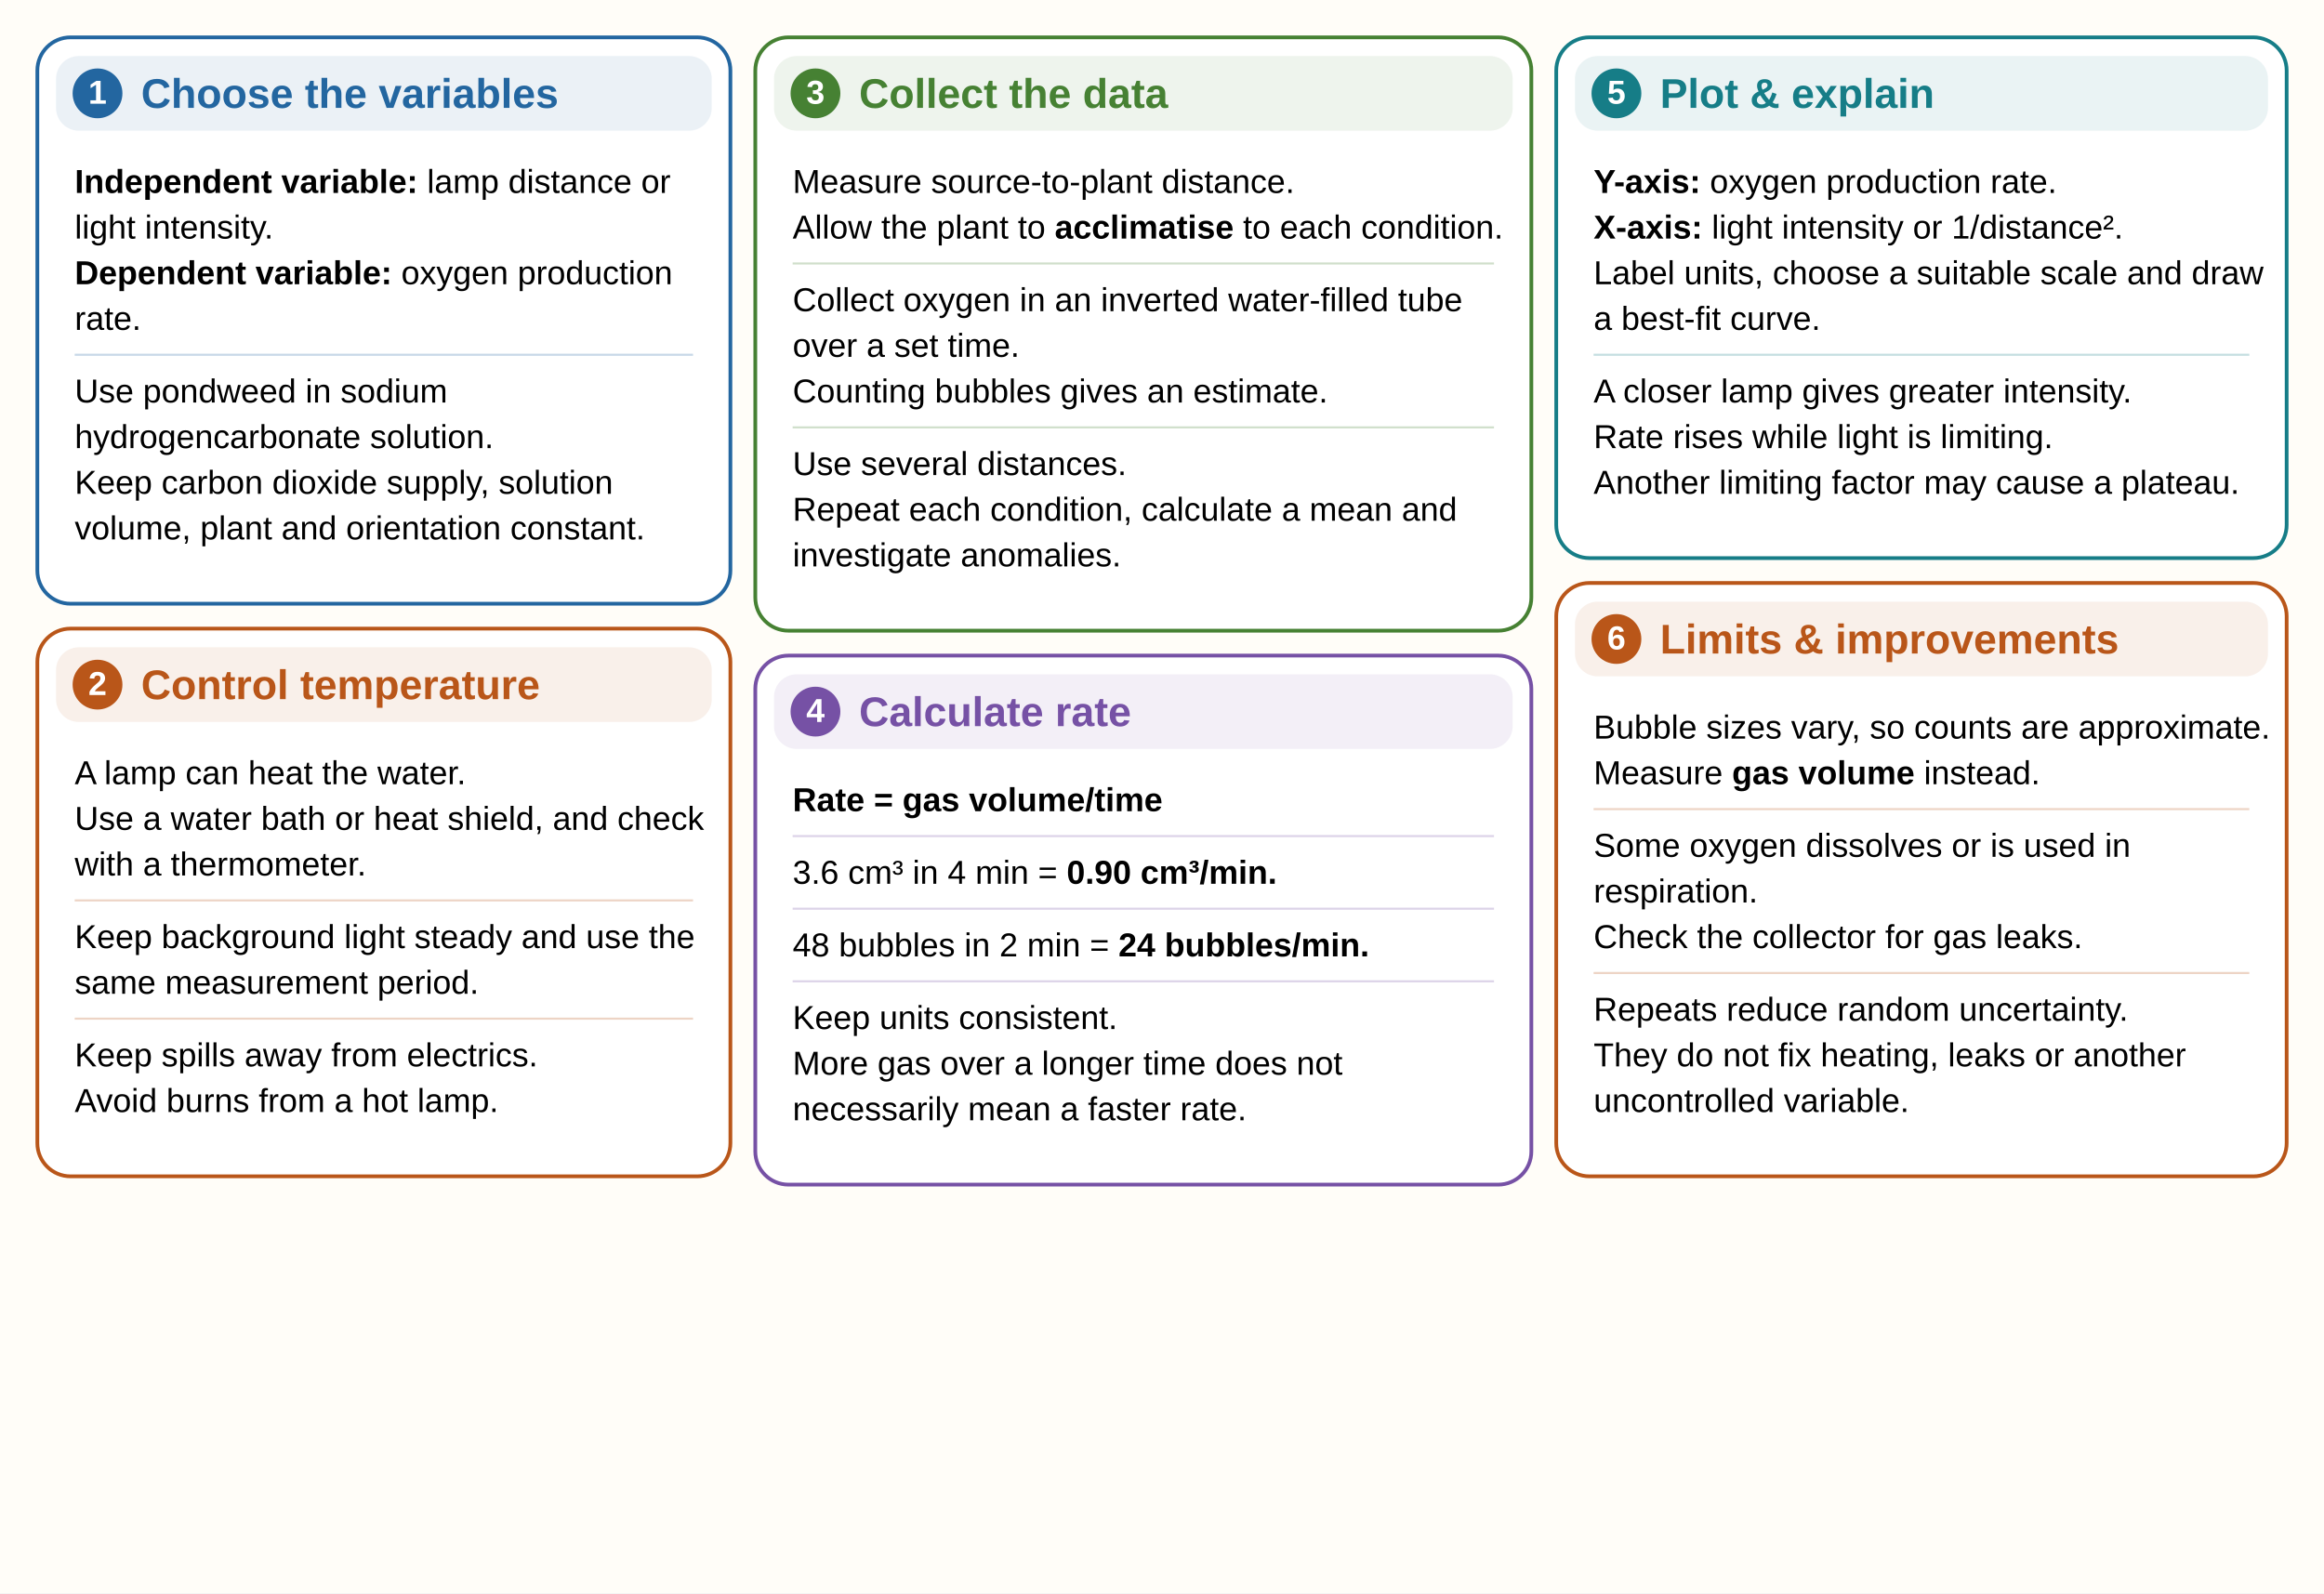
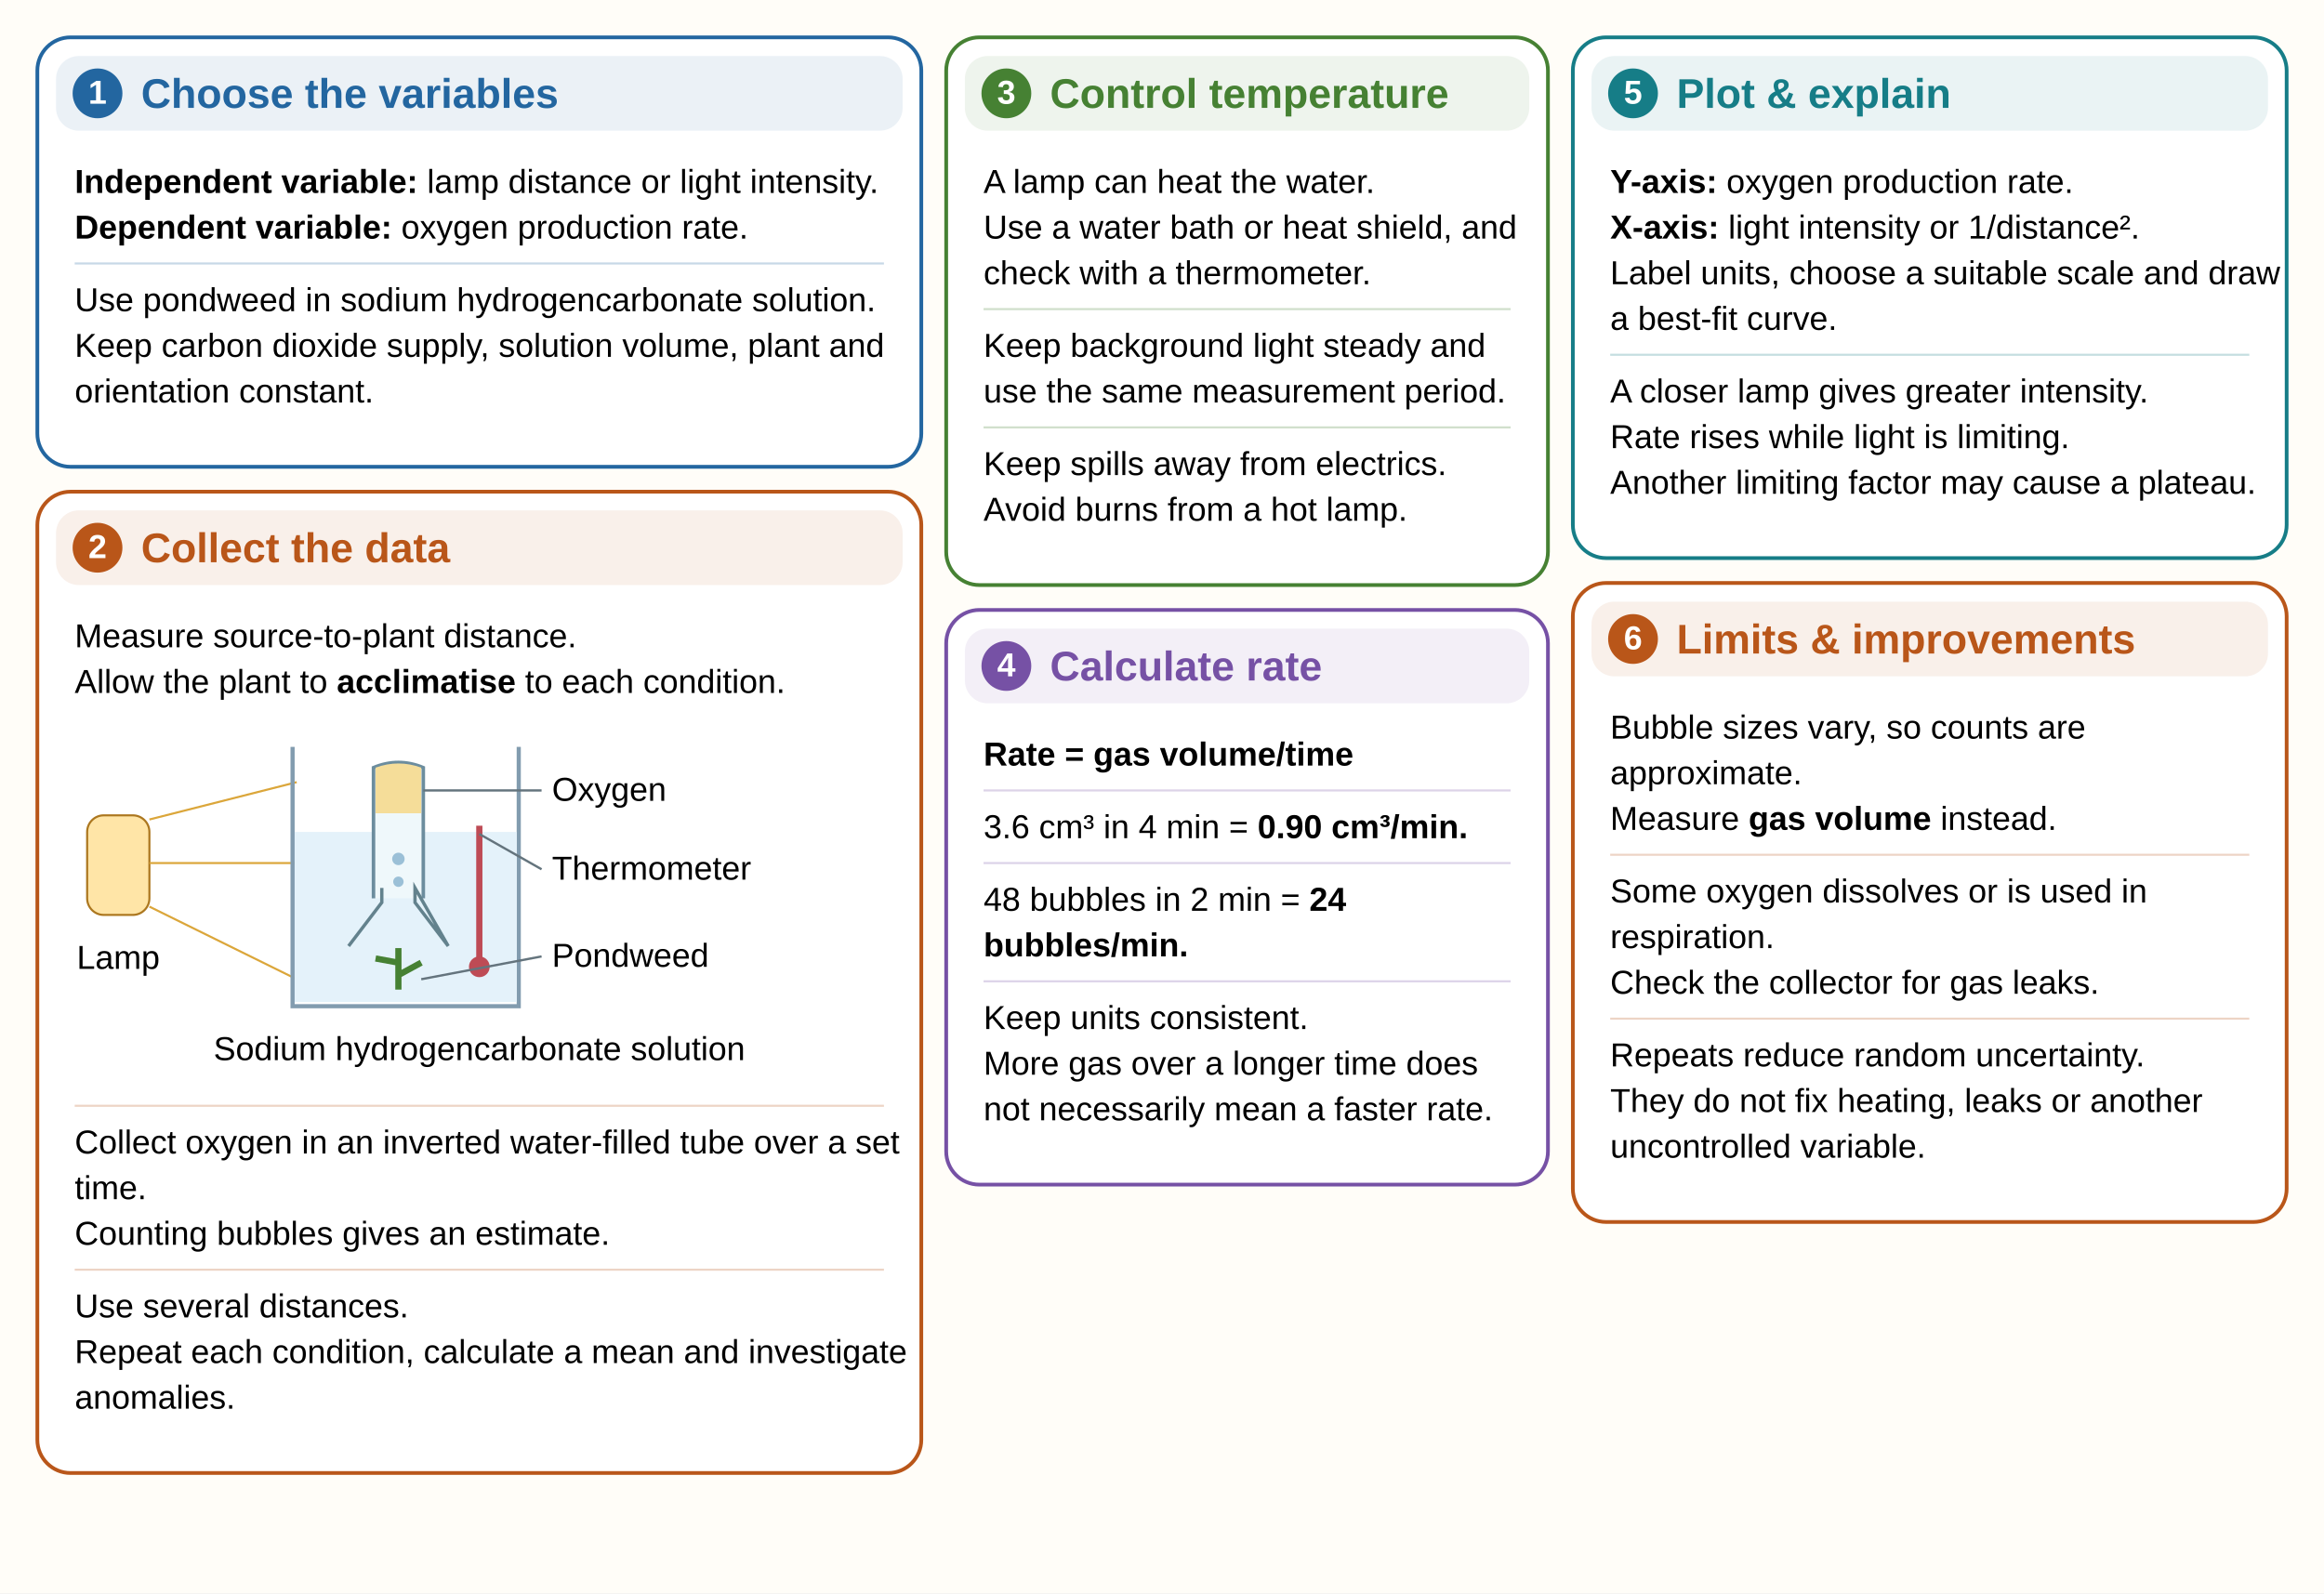
<svg xmlns="http://www.w3.org/2000/svg" width="2400" height="1645.714" viewBox="0 0 1120 768" role="img" aria-labelledby="map-title map-description" data-print-width-mm="277" font-family="Segoe UI,Arial,sans-serif">
  <defs>
    <marker id="arrow-2366a0" viewBox="0 0 10 10" refX="9" refY="5" markerWidth="4" markerHeight="4" orient="auto-start-reverse">
      <path d="M1 1L9 5L1 9" fill="none" stroke="#2366a0" stroke-width="2" stroke-linejoin="round" />
    </marker>
    <marker id="arrow-b95619" viewBox="0 0 10 10" refX="9" refY="5" markerWidth="4" markerHeight="4" orient="auto-start-reverse">
      <path d="M1 1L9 5L1 9" fill="none" stroke="#b95619" stroke-width="2" stroke-linejoin="round" />
    </marker>
    <marker id="arrow-468133" viewBox="0 0 10 10" refX="9" refY="5" markerWidth="4" markerHeight="4" orient="auto-start-reverse">
      <path d="M1 1L9 5L1 9" fill="none" stroke="#468133" stroke-width="2" stroke-linejoin="round" />
    </marker>
    <marker id="arrow-7651a5" viewBox="0 0 10 10" refX="9" refY="5" markerWidth="4" markerHeight="4" orient="auto-start-reverse">
      <path d="M1 1L9 5L1 9" fill="none" stroke="#7651a5" stroke-width="2" stroke-linejoin="round" />
    </marker>
    <marker id="arrow-167d87" viewBox="0 0 10 10" refX="9" refY="5" markerWidth="4" markerHeight="4" orient="auto-start-reverse">
      <path d="M1 1L9 5L1 9" fill="none" stroke="#167d87" stroke-width="2" stroke-linejoin="round" />
    </marker>
    <marker id="arrow-b95619" viewBox="0 0 10 10" refX="9" refY="5" markerWidth="4" markerHeight="4" orient="auto-start-reverse">
      <path d="M1 1L9 5L1 9" fill="none" stroke="#b95619" stroke-width="2" stroke-linejoin="round" />
    </marker>
  </defs>
  <rect width="1120" height="768" fill="#fffdf8" />
-   <g class="map-section" id="section-1" data-source-panel="0" data-bounds="0,0,334,273" transform="translate(18 18)">
-     <rect width="334" height="273" rx="16" fill="white" stroke="#2366a0" stroke-width="1.8" />
+   <g class="map-section" id="section-1" data-source-panel="0" data-bounds="0,0,426,207" transform="translate(18 18)">
+     <rect width="426" height="207" rx="16" fill="white" stroke="#2366a0" stroke-width="1.8" />
    <g class="section-heading">
-       <rect x="9" y="9" width="316" height="36" rx="11" fill="#2366a0" opacity=".09" />
+       <rect x="9" y="9" width="408" height="36" rx="11" fill="#2366a0" opacity=".09" />
      <circle cx="29" cy="27" r="12" fill="#2366a0" />
      <text class="diagram-label" x="29" y="32" font-size="16" fill="white" font-weight="700" text-anchor="middle">1</text>
      <text class="panel-title" x="50" y="34" font-size="20" fill="#2366a0" font-weight="700" text-anchor="start">Choose the variables</text>
    </g>
    <g class="section-body">
      <text class="body-text" x="18" y="75" font-size="16" fill="#000000" font-weight="400" text-anchor="start">
        <tspan font-weight="700">Independent</tspan>
-         <tspan font-weight="700">variable:</tspan> lamp distance or</text>
-       <text class="body-text" x="18" y="97" font-size="16" fill="#000000" font-weight="400" text-anchor="start">light intensity.</text>
-       <text class="body-text" x="18" y="119" font-size="16" fill="#000000" font-weight="400" text-anchor="start">
+         <tspan font-weight="700">variable:</tspan> lamp distance or light intensity.</text>
+       <text class="body-text" x="18" y="97" font-size="16" fill="#000000" font-weight="400" text-anchor="start">
        <tspan font-weight="700">Dependent</tspan>
-         <tspan font-weight="700">variable:</tspan> oxygen production</text>
-       <text class="body-text" x="18" y="141" font-size="16" fill="#000000" font-weight="400" text-anchor="start">rate.</text>
-       <path class="section-divider" d="M18 153H316" stroke="#2366a0" stroke-opacity=".25" stroke-width="1" fill="none" />
-       <text class="body-text" x="18" y="176" font-size="16" fill="#000000" font-weight="400" text-anchor="start">Use pondweed in sodium</text>
-       <text class="body-text" x="18" y="198" font-size="16" fill="#000000" font-weight="400" text-anchor="start">hydrogencarbonate solution.</text>
-       <text class="body-text" x="18" y="220" font-size="16" fill="#000000" font-weight="400" text-anchor="start">Keep carbon dioxide supply, solution</text>
-       <text class="body-text" x="18" y="242" font-size="16" fill="#000000" font-weight="400" text-anchor="start">volume, plant and orientation constant.</text>
+         <tspan font-weight="700">variable:</tspan> oxygen production rate.</text>
+       <path class="section-divider" d="M18 109H408" stroke="#2366a0" stroke-opacity=".25" stroke-width="1" fill="none" />
+       <text class="body-text" x="18" y="132" font-size="16" fill="#000000" font-weight="400" text-anchor="start">Use pondweed in sodium hydrogencarbonate solution.</text>
+       <text class="body-text" x="18" y="154" font-size="16" fill="#000000" font-weight="400" text-anchor="start">Keep carbon dioxide supply, solution volume, plant and</text>
+       <text class="body-text" x="18" y="176" font-size="16" fill="#000000" font-weight="400" text-anchor="start">orientation constant.</text>
    </g>
  </g>
-   <g class="map-section" id="section-2" data-source-panel="1" data-bounds="0,0,334,264" transform="translate(18 303)">
-     <rect width="334" height="264" rx="16" fill="white" stroke="#b95619" stroke-width="1.8" />
+   <g class="map-section" id="section-2" data-source-panel="2" data-bounds="0,0,426,473" transform="translate(18 237)">
+     <rect width="426" height="473" rx="16" fill="white" stroke="#b95619" stroke-width="1.8" />
    <g class="section-heading">
-       <rect x="9" y="9" width="316" height="36" rx="11" fill="#b95619" opacity=".09" />
+       <rect x="9" y="9" width="408" height="36" rx="11" fill="#b95619" opacity=".09" />
      <circle cx="29" cy="27" r="12" fill="#b95619" />
      <text class="diagram-label" x="29" y="32" font-size="16" fill="white" font-weight="700" text-anchor="middle">2</text>
-       <text class="panel-title" x="50" y="34" font-size="20" fill="#b95619" font-weight="700" text-anchor="start">Control temperature</text>
+       <text class="panel-title" x="50" y="34" font-size="20" fill="#b95619" font-weight="700" text-anchor="start">Collect the data</text>
+     </g>
+     <g class="section-body">
+       <text class="body-text" x="18" y="75" font-size="16" fill="#000000" font-weight="400" text-anchor="start">Measure source-to-plant distance.</text>
+       <text class="body-text" x="18" y="97" font-size="16" fill="#000000" font-weight="400" text-anchor="start">Allow the plant to <tspan font-weight="700">acclimatise</tspan> to each condition.</text>
+       <g transform="translate(18 115)">
+         <g class="explanatory-diagram" data-diagram="pondweed">
+           <g transform="translate(0 -46)">
+             <rect x="6" y="87" width="30" height="48" rx="8" fill="#ffe5a7" stroke="#ac771f" />
+             <path d="M36 89L107 71M36 110H107M36 131L107 166" stroke="#dba63a" fill="none" />
+             <text class="diagram-label" x="21" y="161" font-size="16" fill="#000000" text-anchor="middle">Lamp</text>
+             <path d="M105 54V179H214V54" stroke="#829caf" stroke-width="2" fill="none" />
+             <path d="M106 95H213V177H106Z" fill="#e4f2fa" />
+             <path d="M144 127V64Q156 59 168 64V127" stroke="#6c8d9e" stroke-width="1.7" fill="#eff8fb" />
+             <path d="M145 64Q156 60 167 64V86H145Z" fill="#f5dd99" />
+             <path d="M132 150L148 129V122M164 122V129L180 150Z" fill="none" stroke="#63828d" stroke-width="1.6" />
+             <path d="M156 171V151M156 158L145 156M156 164L167 158" stroke="#468133" stroke-width="3" fill="none" />
+             <circle cx="156" cy="119" r="2.5" fill="#9bc0d7" />
+             <circle cx="156" cy="108" r="3" fill="#9bc0d7" />
+             <path d="M195 92V158" stroke="#be4b55" stroke-width="3" />
+             <circle cx="195" cy="160" r="5" fill="#be4b55" />
+             <path d="M168 75H225" stroke="#64747d" stroke-width="1.1" fill="none" />
+             <text class="diagram-label" x="230" y="80" font-size="16" fill="#000000" text-anchor="start">Oxygen</text>
+             <path d="M195 96L225 113" stroke="#64747d" stroke-width="1.1" fill="none" />
+             <text class="diagram-label" x="230" y="118" font-size="16" fill="#000000" text-anchor="start">Thermometer</text>
+             <path d="M167 166L225 155" stroke="#64747d" stroke-width="1.1" fill="none" />
+             <text class="diagram-label" x="230" y="160" font-size="16" fill="#000000" text-anchor="start">Pondweed</text>
+             <text class="diagram-label" x="195.0" y="205" font-size="16" fill="#000000" text-anchor="middle">Sodium hydrogencarbonate solution</text>
+           </g>
+         </g>
+       </g>
+       <path class="section-divider" d="M18 296H408" stroke="#b95619" stroke-opacity=".25" stroke-width="1" fill="none" />
+       <text class="body-text" x="18" y="319" font-size="16" fill="#000000" font-weight="400" text-anchor="start">Collect oxygen in an inverted water-filled tube over a set</text>
+       <text class="body-text" x="18" y="341" font-size="16" fill="#000000" font-weight="400" text-anchor="start">time.</text>
+       <text class="body-text" x="18" y="363" font-size="16" fill="#000000" font-weight="400" text-anchor="start">Counting bubbles gives an estimate.</text>
+       <path class="section-divider" d="M18 375H408" stroke="#b95619" stroke-opacity=".25" stroke-width="1" fill="none" />
+       <text class="body-text" x="18" y="398" font-size="16" fill="#000000" font-weight="400" text-anchor="start">Use several distances.</text>
+       <text class="body-text" x="18" y="420" font-size="16" fill="#000000" font-weight="400" text-anchor="start">Repeat each condition, calculate a mean and investigate</text>
+       <text class="body-text" x="18" y="442" font-size="16" fill="#000000" font-weight="400" text-anchor="start">anomalies.</text>
+     </g>
+   </g>
+   <g class="map-section" id="section-3" data-source-panel="1" data-bounds="0,0,290,264" transform="translate(456 18)">
+     <rect width="290" height="264" rx="16" fill="white" stroke="#468133" stroke-width="1.8" />
+     <g class="section-heading">
+       <rect x="9" y="9" width="272" height="36" rx="11" fill="#468133" opacity=".09" />
+       <circle cx="29" cy="27" r="12" fill="#468133" />
+       <text class="diagram-label" x="29" y="32" font-size="16" fill="white" font-weight="700" text-anchor="middle">3</text>
+       <text class="panel-title" x="50" y="34" font-size="20" fill="#468133" font-weight="700" text-anchor="start">Control temperature</text>
    </g>
    <g class="section-body">
      <text class="body-text" x="18" y="75" font-size="16" fill="#000000" font-weight="400" text-anchor="start">A lamp can heat the water.</text>
-       <text class="body-text" x="18" y="97" font-size="16" fill="#000000" font-weight="400" text-anchor="start">Use a water bath or heat shield, and check</text>
-       <text class="body-text" x="18" y="119" font-size="16" fill="#000000" font-weight="400" text-anchor="start">with a thermometer.</text>
-       <path class="section-divider" d="M18 131H316" stroke="#b95619" stroke-opacity=".25" stroke-width="1" fill="none" />
-       <text class="body-text" x="18" y="154" font-size="16" fill="#000000" font-weight="400" text-anchor="start">Keep background light steady and use the</text>
-       <text class="body-text" x="18" y="176" font-size="16" fill="#000000" font-weight="400" text-anchor="start">same measurement period.</text>
-       <path class="section-divider" d="M18 188H316" stroke="#b95619" stroke-opacity=".25" stroke-width="1" fill="none" />
+       <text class="body-text" x="18" y="97" font-size="16" fill="#000000" font-weight="400" text-anchor="start">Use a water bath or heat shield, and</text>
+       <text class="body-text" x="18" y="119" font-size="16" fill="#000000" font-weight="400" text-anchor="start">check with a thermometer.</text>
+       <path class="section-divider" d="M18 131H272" stroke="#468133" stroke-opacity=".25" stroke-width="1" fill="none" />
+       <text class="body-text" x="18" y="154" font-size="16" fill="#000000" font-weight="400" text-anchor="start">Keep background light steady and</text>
+       <text class="body-text" x="18" y="176" font-size="16" fill="#000000" font-weight="400" text-anchor="start">use the same measurement period.</text>
+       <path class="section-divider" d="M18 188H272" stroke="#468133" stroke-opacity=".25" stroke-width="1" fill="none" />
      <text class="body-text" x="18" y="211" font-size="16" fill="#000000" font-weight="400" text-anchor="start">Keep spills away from electrics.</text>
      <text class="body-text" x="18" y="233" font-size="16" fill="#000000" font-weight="400" text-anchor="start">Avoid burns from a hot lamp.</text>
    </g>
  </g>
-   <g class="map-section" id="section-3" data-source-panel="2" data-bounds="0,0,374,286" transform="translate(364 18)">
-     <rect width="374" height="286" rx="16" fill="white" stroke="#468133" stroke-width="1.8" />
+   <g class="map-section" id="section-4" data-source-panel="3" data-bounds="0,0,290,277" transform="translate(456 294)">
+     <rect width="290" height="277" rx="16" fill="white" stroke="#7651a5" stroke-width="1.8" />
    <g class="section-heading">
-       <rect x="9" y="9" width="356" height="36" rx="11" fill="#468133" opacity=".09" />
-       <circle cx="29" cy="27" r="12" fill="#468133" />
-       <text class="diagram-label" x="29" y="32" font-size="16" fill="white" font-weight="700" text-anchor="middle">3</text>
-       <text class="panel-title" x="50" y="34" font-size="20" fill="#468133" font-weight="700" text-anchor="start">Collect the data</text>
-     </g>
-     <g class="section-body">
-       <text class="body-text" x="18" y="75" font-size="16" fill="#000000" font-weight="400" text-anchor="start">Measure source-to-plant distance.</text>
-       <text class="body-text" x="18" y="97" font-size="16" fill="#000000" font-weight="400" text-anchor="start">Allow the plant to <tspan font-weight="700">acclimatise</tspan> to each condition.</text>
-       <path class="section-divider" d="M18 109H356" stroke="#468133" stroke-opacity=".25" stroke-width="1" fill="none" />
-       <text class="body-text" x="18" y="132" font-size="16" fill="#000000" font-weight="400" text-anchor="start">Collect oxygen in an inverted water-filled tube</text>
-       <text class="body-text" x="18" y="154" font-size="16" fill="#000000" font-weight="400" text-anchor="start">over a set time.</text>
-       <text class="body-text" x="18" y="176" font-size="16" fill="#000000" font-weight="400" text-anchor="start">Counting bubbles gives an estimate.</text>
-       <path class="section-divider" d="M18 188H356" stroke="#468133" stroke-opacity=".25" stroke-width="1" fill="none" />
-       <text class="body-text" x="18" y="211" font-size="16" fill="#000000" font-weight="400" text-anchor="start">Use several distances.</text>
-       <text class="body-text" x="18" y="233" font-size="16" fill="#000000" font-weight="400" text-anchor="start">Repeat each condition, calculate a mean and</text>
-       <text class="body-text" x="18" y="255" font-size="16" fill="#000000" font-weight="400" text-anchor="start">investigate anomalies.</text>
-     </g>
-   </g>
-   <g class="map-section" id="section-4" data-source-panel="3" data-bounds="0,0,374,255" transform="translate(364 316)">
-     <rect width="374" height="255" rx="16" fill="white" stroke="#7651a5" stroke-width="1.8" />
-     <g class="section-heading">
-       <rect x="9" y="9" width="356" height="36" rx="11" fill="#7651a5" opacity=".09" />
+       <rect x="9" y="9" width="272" height="36" rx="11" fill="#7651a5" opacity=".09" />
      <circle cx="29" cy="27" r="12" fill="#7651a5" />
      <text class="diagram-label" x="29" y="32" font-size="16" fill="white" font-weight="700" text-anchor="middle">4</text>
      <text class="panel-title" x="50" y="34" font-size="20" fill="#7651a5" font-weight="700" text-anchor="start">Calculate rate</text>
    </g>
    <g class="section-body">
      <text class="body-text" x="18" y="75" font-size="16" fill="#000000" font-weight="400" text-anchor="start">
        <tspan font-weight="700">Rate</tspan>
        <tspan font-weight="700">=</tspan>
        <tspan font-weight="700">gas</tspan>
        <tspan font-weight="700">volume/time</tspan>
      </text>
-       <path class="section-divider" d="M18 87H356" stroke="#7651a5" stroke-opacity=".25" stroke-width="1" fill="none" />
+       <path class="section-divider" d="M18 87H272" stroke="#7651a5" stroke-opacity=".25" stroke-width="1" fill="none" />
      <text class="body-text" x="18" y="110" font-size="16" fill="#000000" font-weight="400" text-anchor="start">3.6 cm³ in 4 min = <tspan font-weight="700">0.90</tspan>
        <tspan font-weight="700">cm³/min.</tspan>
      </text>
-       <path class="section-divider" d="M18 122H356" stroke="#7651a5" stroke-opacity=".25" stroke-width="1" fill="none" />
+       <path class="section-divider" d="M18 122H272" stroke="#7651a5" stroke-opacity=".25" stroke-width="1" fill="none" />
      <text class="body-text" x="18" y="145" font-size="16" fill="#000000" font-weight="400" text-anchor="start">48 bubbles in 2 min = <tspan font-weight="700">24</tspan>
+       </text>
+       <text class="body-text" x="18" y="167" font-size="16" fill="#000000" font-weight="400" text-anchor="start">
        <tspan font-weight="700">bubbles/min.</tspan>
      </text>
-       <path class="section-divider" d="M18 157H356" stroke="#7651a5" stroke-opacity=".25" stroke-width="1" fill="none" />
-       <text class="body-text" x="18" y="180" font-size="16" fill="#000000" font-weight="400" text-anchor="start">Keep units consistent.</text>
-       <text class="body-text" x="18" y="202" font-size="16" fill="#000000" font-weight="400" text-anchor="start">More gas over a longer time does not</text>
-       <text class="body-text" x="18" y="224" font-size="16" fill="#000000" font-weight="400" text-anchor="start">necessarily mean a faster rate.</text>
+       <path class="section-divider" d="M18 179H272" stroke="#7651a5" stroke-opacity=".25" stroke-width="1" fill="none" />
+       <text class="body-text" x="18" y="202" font-size="16" fill="#000000" font-weight="400" text-anchor="start">Keep units consistent.</text>
+       <text class="body-text" x="18" y="224" font-size="16" fill="#000000" font-weight="400" text-anchor="start">More gas over a longer time does</text>
+       <text class="body-text" x="18" y="246" font-size="16" fill="#000000" font-weight="400" text-anchor="start">not necessarily mean a faster rate.</text>
    </g>
  </g>
-   <g class="map-section" id="section-5" data-source-panel="4" data-bounds="0,0,352,251" transform="translate(750 18)">
-     <rect width="352" height="251" rx="16" fill="white" stroke="#167d87" stroke-width="1.8" />
+   <g class="map-section" id="section-5" data-source-panel="4" data-bounds="0,0,344,251" transform="translate(758 18)">
+     <rect width="344" height="251" rx="16" fill="white" stroke="#167d87" stroke-width="1.8" />
    <g class="section-heading">
-       <rect x="9" y="9" width="334" height="36" rx="11" fill="#167d87" opacity=".09" />
+       <rect x="9" y="9" width="326" height="36" rx="11" fill="#167d87" opacity=".09" />
      <circle cx="29" cy="27" r="12" fill="#167d87" />
      <text class="diagram-label" x="29" y="32" font-size="16" fill="white" font-weight="700" text-anchor="middle">5</text>
      <text class="panel-title" x="50" y="34" font-size="20" fill="#167d87" font-weight="700" text-anchor="start">Plot &amp; explain</text>
    </g>
    <g class="section-body">
      <text class="body-text" x="18" y="75" font-size="16" fill="#000000" font-weight="400" text-anchor="start">
        <tspan font-weight="700">Y-axis:</tspan> oxygen production rate.</text>
      <text class="body-text" x="18" y="97" font-size="16" fill="#000000" font-weight="400" text-anchor="start">
        <tspan font-weight="700">X-axis:</tspan> light intensity or 1/distance².</text>
      <text class="body-text" x="18" y="119" font-size="16" fill="#000000" font-weight="400" text-anchor="start">Label units, choose a suitable scale and draw</text>
      <text class="body-text" x="18" y="141" font-size="16" fill="#000000" font-weight="400" text-anchor="start">a best-fit curve.</text>
-       <path class="section-divider" d="M18 153H334" stroke="#167d87" stroke-opacity=".25" stroke-width="1" fill="none" />
+       <path class="section-divider" d="M18 153H326" stroke="#167d87" stroke-opacity=".25" stroke-width="1" fill="none" />
      <text class="body-text" x="18" y="176" font-size="16" fill="#000000" font-weight="400" text-anchor="start">A closer lamp gives greater intensity.</text>
      <text class="body-text" x="18" y="198" font-size="16" fill="#000000" font-weight="400" text-anchor="start">Rate rises while light is limiting.</text>
      <text class="body-text" x="18" y="220" font-size="16" fill="#000000" font-weight="400" text-anchor="start">Another limiting factor may cause a plateau.</text>
    </g>
  </g>
-   <g class="map-section" id="section-6" data-source-panel="5" data-bounds="0,0,352,286" transform="translate(750 281)">
-     <rect width="352" height="286" rx="16" fill="white" stroke="#b95619" stroke-width="1.8" />
+   <g class="map-section" id="section-6" data-source-panel="5" data-bounds="0,0,344,308" transform="translate(758 281)">
+     <rect width="344" height="308" rx="16" fill="white" stroke="#b95619" stroke-width="1.8" />
    <g class="section-heading">
-       <rect x="9" y="9" width="334" height="36" rx="11" fill="#b95619" opacity=".09" />
+       <rect x="9" y="9" width="326" height="36" rx="11" fill="#b95619" opacity=".09" />
      <circle cx="29" cy="27" r="12" fill="#b95619" />
      <text class="diagram-label" x="29" y="32" font-size="16" fill="white" font-weight="700" text-anchor="middle">6</text>
      <text class="panel-title" x="50" y="34" font-size="20" fill="#b95619" font-weight="700" text-anchor="start">Limits &amp; improvements</text>
    </g>
    <g class="section-body">
-       <text class="body-text" x="18" y="75" font-size="16" fill="#000000" font-weight="400" text-anchor="start">Bubble sizes vary, so counts are approximate.</text>
-       <text class="body-text" x="18" y="97" font-size="16" fill="#000000" font-weight="400" text-anchor="start">Measure <tspan font-weight="700">gas</tspan>
+       <text class="body-text" x="18" y="75" font-size="16" fill="#000000" font-weight="400" text-anchor="start">Bubble sizes vary, so counts are</text>
+       <text class="body-text" x="18" y="97" font-size="16" fill="#000000" font-weight="400" text-anchor="start">approximate.</text>
+       <text class="body-text" x="18" y="119" font-size="16" fill="#000000" font-weight="400" text-anchor="start">Measure <tspan font-weight="700">gas</tspan>
        <tspan font-weight="700">volume</tspan> instead.</text>
-       <path class="section-divider" d="M18 109H334" stroke="#b95619" stroke-opacity=".25" stroke-width="1" fill="none" />
-       <text class="body-text" x="18" y="132" font-size="16" fill="#000000" font-weight="400" text-anchor="start">Some oxygen dissolves or is used in</text>
-       <text class="body-text" x="18" y="154" font-size="16" fill="#000000" font-weight="400" text-anchor="start">respiration.</text>
-       <text class="body-text" x="18" y="176" font-size="16" fill="#000000" font-weight="400" text-anchor="start">Check the collector for gas leaks.</text>
-       <path class="section-divider" d="M18 188H334" stroke="#b95619" stroke-opacity=".25" stroke-width="1" fill="none" />
-       <text class="body-text" x="18" y="211" font-size="16" fill="#000000" font-weight="400" text-anchor="start">Repeats reduce random uncertainty.</text>
-       <text class="body-text" x="18" y="233" font-size="16" fill="#000000" font-weight="400" text-anchor="start">They do not fix heating, leaks or another</text>
-       <text class="body-text" x="18" y="255" font-size="16" fill="#000000" font-weight="400" text-anchor="start">uncontrolled variable.</text>
+       <path class="section-divider" d="M18 131H326" stroke="#b95619" stroke-opacity=".25" stroke-width="1" fill="none" />
+       <text class="body-text" x="18" y="154" font-size="16" fill="#000000" font-weight="400" text-anchor="start">Some oxygen dissolves or is used in</text>
+       <text class="body-text" x="18" y="176" font-size="16" fill="#000000" font-weight="400" text-anchor="start">respiration.</text>
+       <text class="body-text" x="18" y="198" font-size="16" fill="#000000" font-weight="400" text-anchor="start">Check the collector for gas leaks.</text>
+       <path class="section-divider" d="M18 210H326" stroke="#b95619" stroke-opacity=".25" stroke-width="1" fill="none" />
+       <text class="body-text" x="18" y="233" font-size="16" fill="#000000" font-weight="400" text-anchor="start">Repeats reduce random uncertainty.</text>
+       <text class="body-text" x="18" y="255" font-size="16" fill="#000000" font-weight="400" text-anchor="start">They do not fix heating, leaks or another</text>
+       <text class="body-text" x="18" y="277" font-size="16" fill="#000000" font-weight="400" text-anchor="start">uncontrolled variable.</text>
    </g>
  </g>
</svg>
